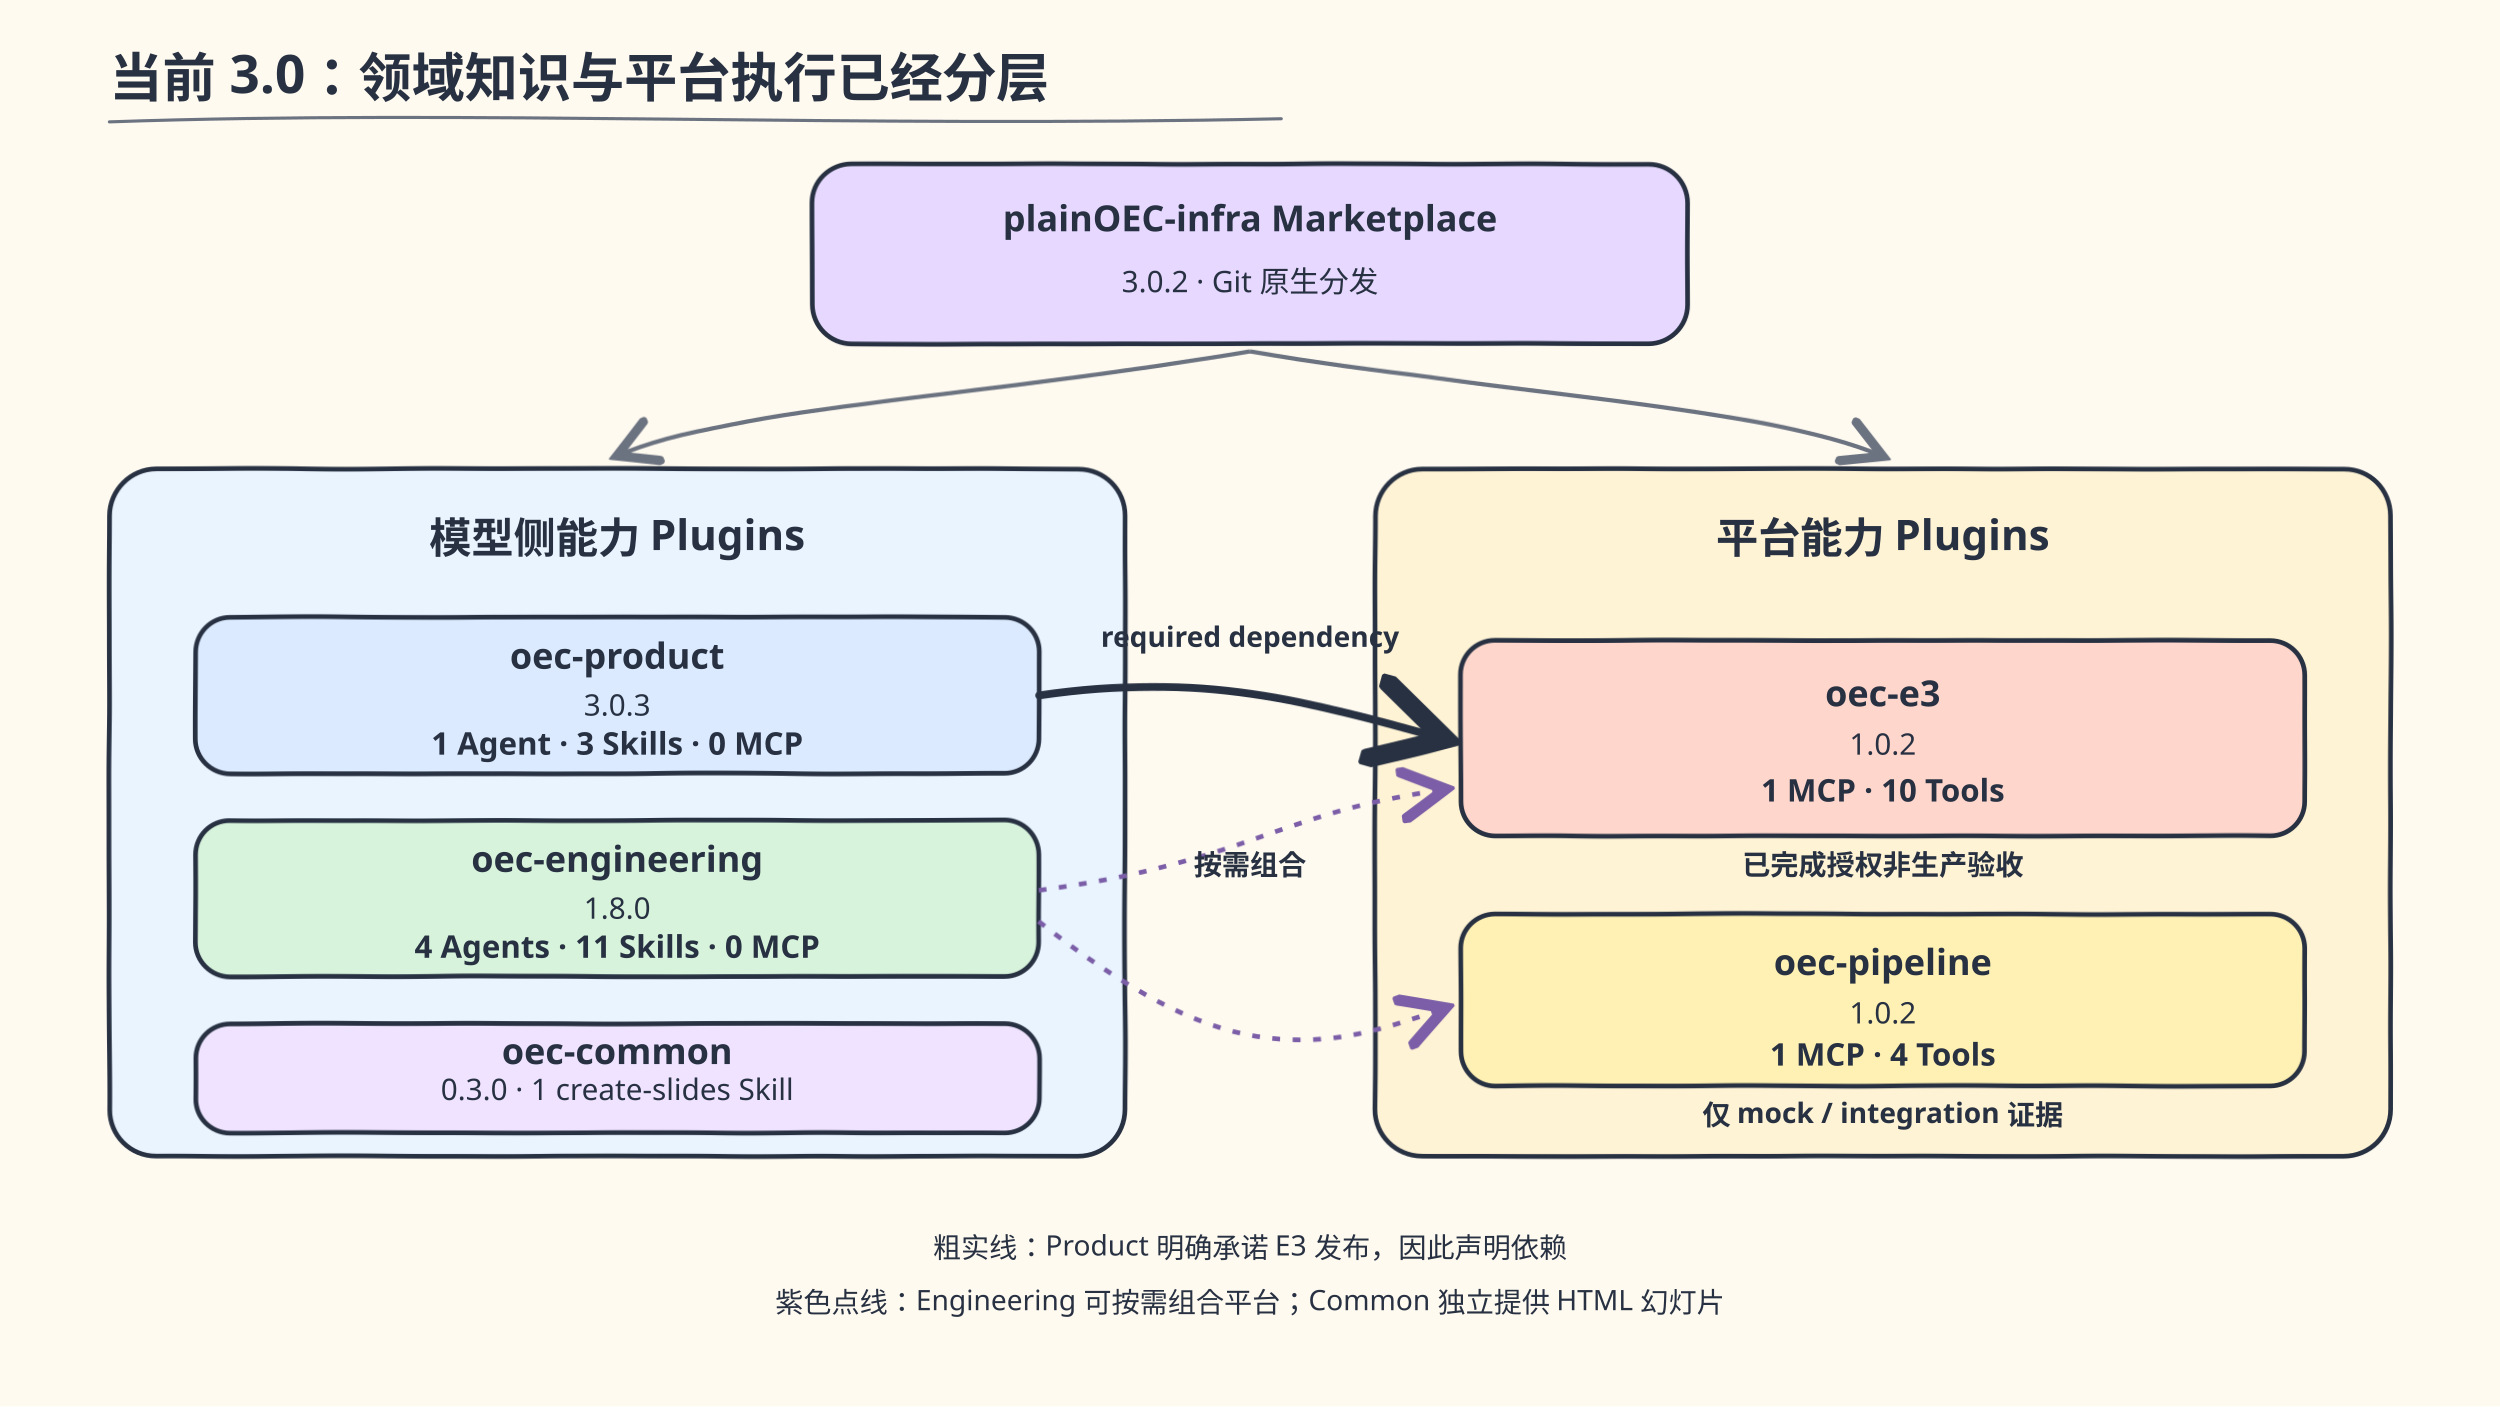
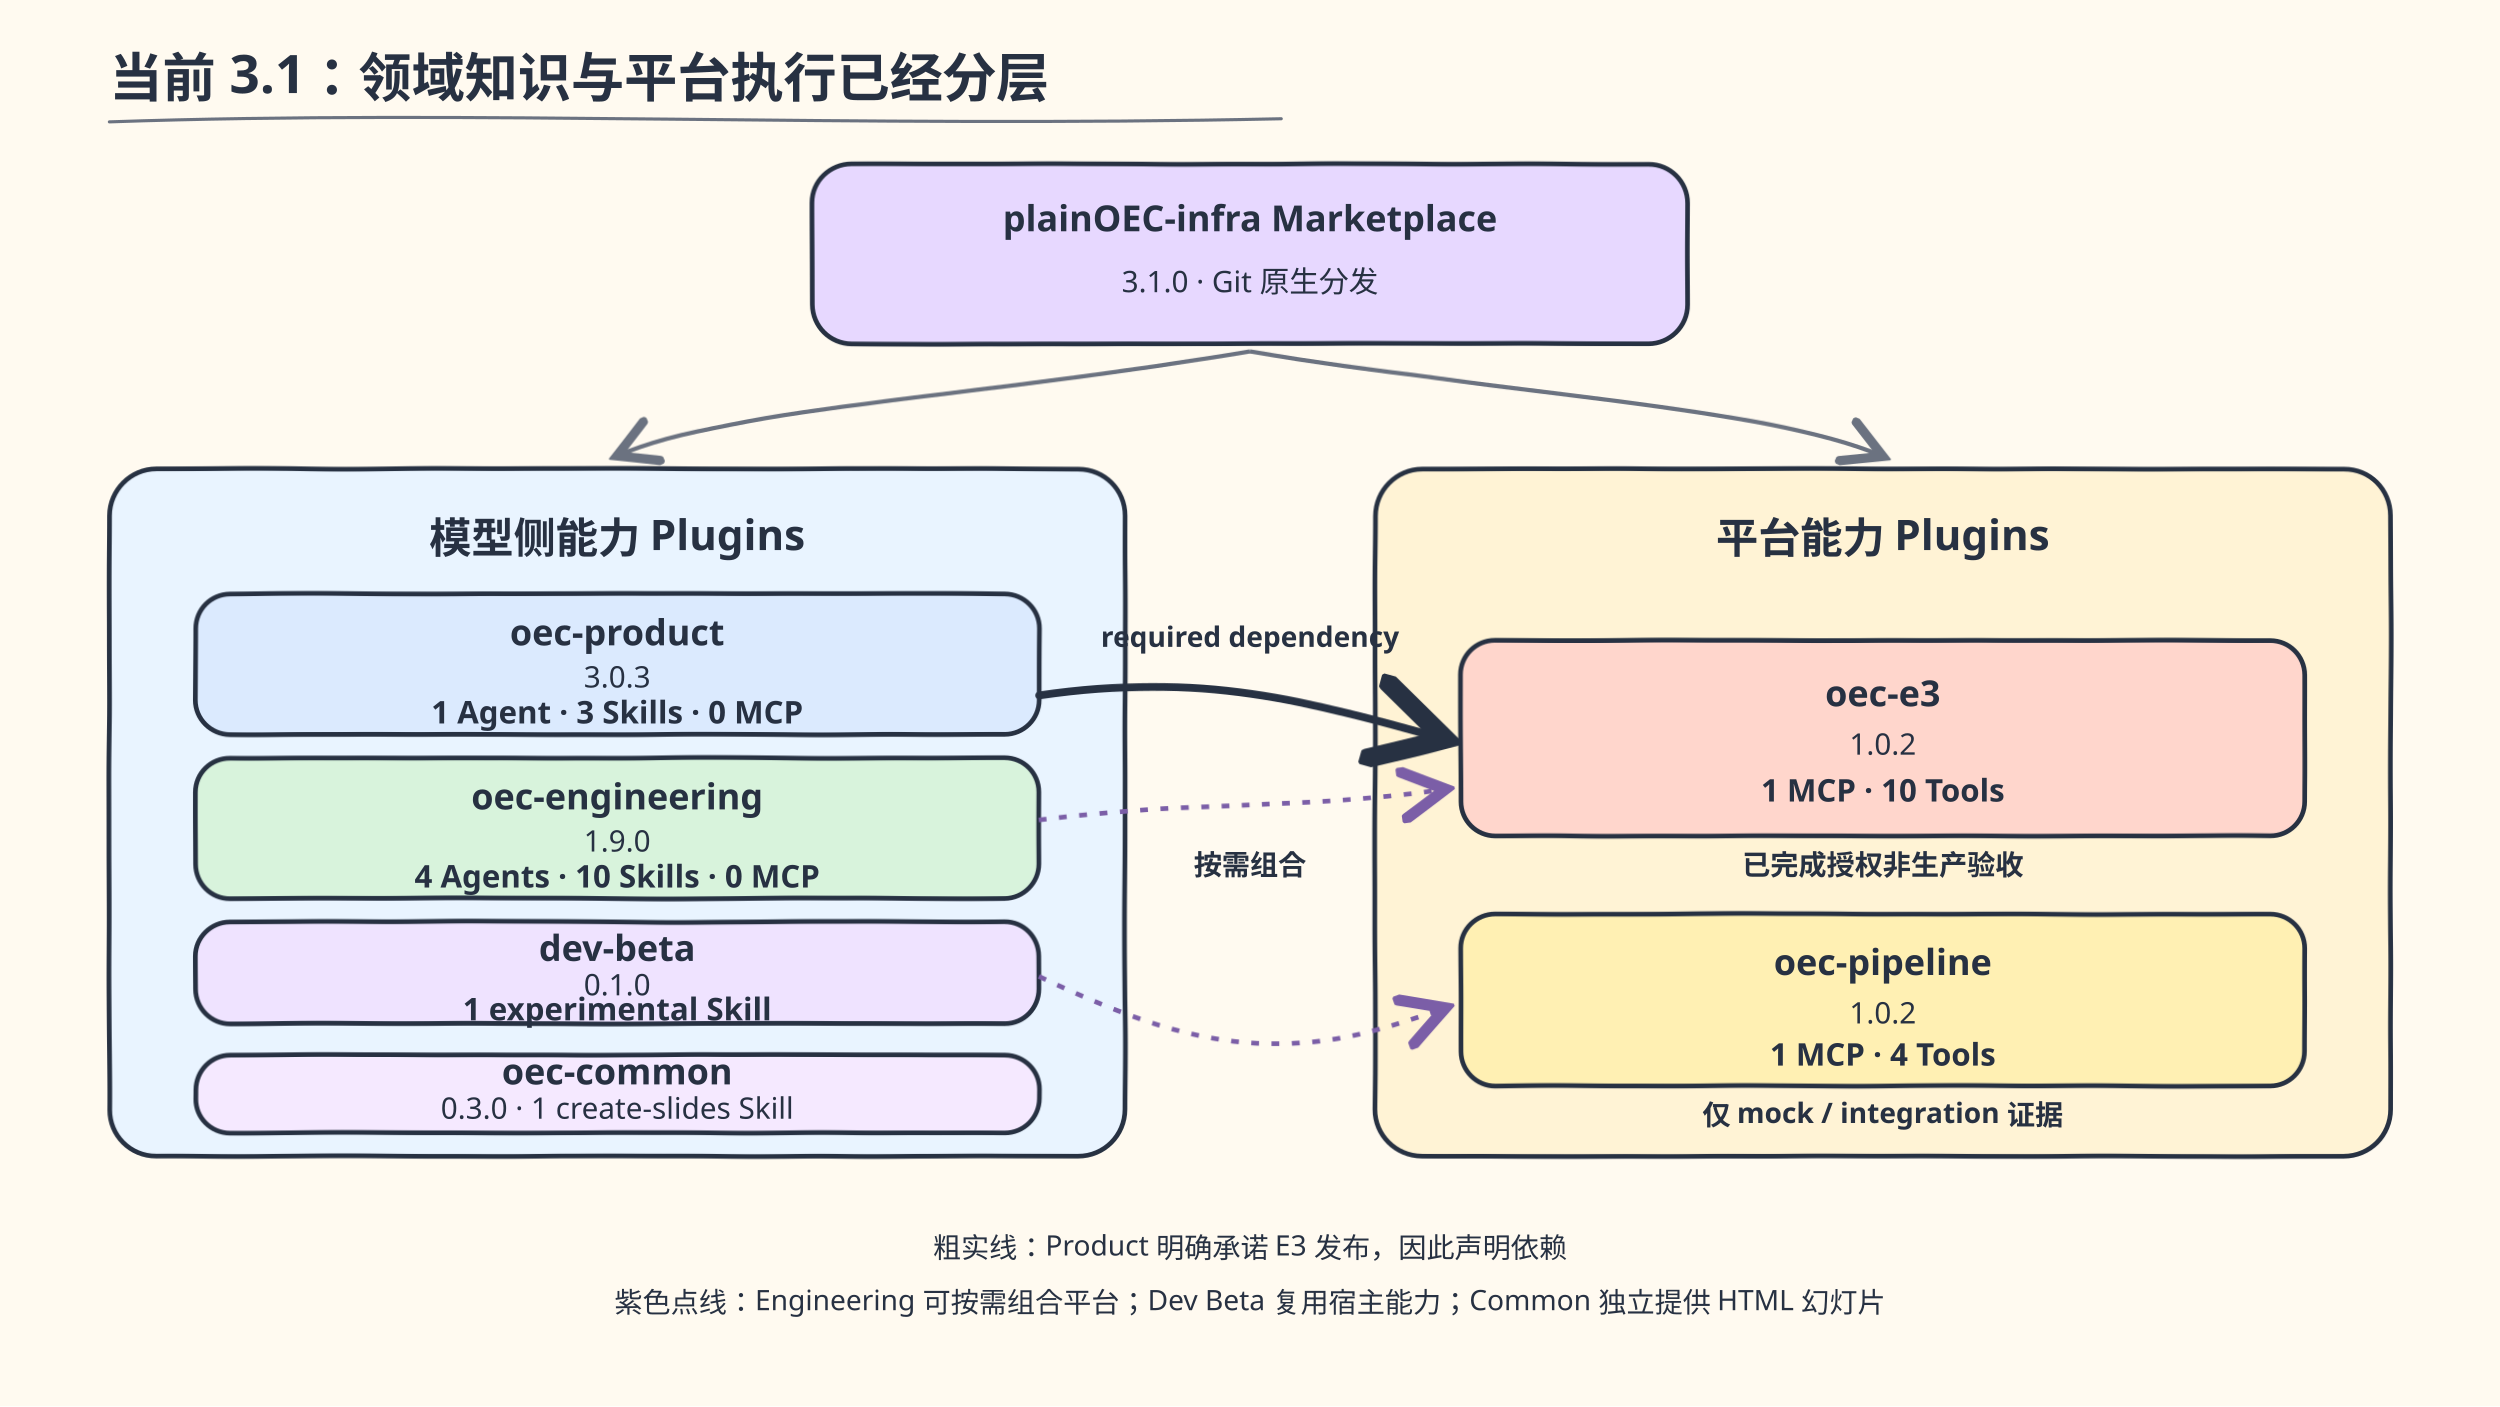
<svg xmlns="http://www.w3.org/2000/svg" viewBox="0 0 1600 900" role="img" aria-labelledby="title desc">
  <defs>
    <style>
      text { font-family: Kaiti SC; fill: #273142; }
      .heading { font-size: 34px; font-weight: 700; }
      .section { font-size: 27px; font-weight: 700; text-anchor: middle; }
      .label { font-size: 23px; font-weight: 700; text-anchor: middle; }
      .version { font-size: 19px; text-anchor: middle; }
      .count { font-size: 20px; text-anchor: middle; font-weight: 700; }
      .note { font-size: 18px; text-anchor: middle; }
      .status { font-size: 18px; text-anchor: middle; font-weight: 700; }
      .outline { stroke: #273142; stroke-width: 3; stroke-linecap: round; stroke-linejoin: round; }
      .dependency { fill: none; stroke: #273142; stroke-width: 5; stroke-linecap: round; marker-end: url(#arrow); }
      .compose { fill: none; stroke: #7b5ea7; stroke-width: 3; stroke-dasharray: 5 8; marker-end: url(#arrow-purple); }
      .distribute { fill: none; stroke: #6b7280; stroke-width: 2.7; marker-end: url(#arrow-gray); }
    </style>
    <filter id="rough" x="-4%" y="-5%" width="108%" height="110%">
      <feTurbulence type="fractalNoise" baseFrequency="0.011" numOctaves="2" seed="65" result="noise" />
      <feDisplacementMap in="SourceGraphic" in2="noise" scale="1.25" />
    </filter>
    <marker id="arrow" markerWidth="12" markerHeight="12" refX="10" refY="6" orient="auto">
      <path d="M1 1 L10 6 L1 11" fill="none" stroke="#273142" stroke-width="2.5" stroke-linecap="round" />
    </marker>
    <marker id="arrow-purple" markerWidth="12" markerHeight="12" refX="10" refY="6" orient="auto">
      <path d="M1 1 L10 6 L1 11" fill="none" stroke="#7b5ea7" stroke-width="2.4" stroke-linecap="round" />
    </marker>
    <marker id="arrow-gray" markerWidth="12" markerHeight="12" refX="10" refY="6" orient="auto">
      <path d="M1 1 L10 6 L1 11" fill="none" stroke="#6b7280" stroke-width="2.2" stroke-linecap="round" />
    </marker>
  </defs>
  <rect width="1600" height="900" fill="#fffaf0" />
-   <text x="70" y="62" class="heading">当前 3.0：领域知识与平台执行已经分层</text>
+   <text x="70" y="62" class="heading">当前 3.1：领域知识与平台执行已经分层</text>
  <path d="M70 78 C300 70, 545 82, 820 76" fill="none" stroke="#6b7280" stroke-width="2" stroke-linecap="round" />
  <g filter="url(#rough)">
    <rect x="520" y="105" width="560" height="115" rx="25" fill="#e7d8ff" class="outline" />
    <rect x="70" y="300" width="650" height="440" rx="30" fill="#e9f4ff" class="outline" />
    <rect x="880" y="300" width="650" height="440" rx="30" fill="#fff3d5" class="outline" />
-     <rect x="125" y="395" width="540" height="100" rx="22" fill="#dbeafe" class="outline" />
-     <rect x="125" y="525" width="540" height="100" rx="22" fill="#d8f3dc" class="outline" />
-     <rect x="125" y="655" width="540" height="70" rx="22" fill="#efe3ff" class="outline" />
+     <rect x="125" y="380" width="540" height="90" rx="22" fill="#dbeafe" class="outline" />
+     <rect x="125" y="485" width="540" height="90" rx="22" fill="#d8f3dc" class="outline" />
+     <rect x="125" y="590" width="540" height="65" rx="22" fill="#efe3ff" class="outline" />
+     <rect x="125" y="675" width="540" height="50" rx="22" fill="#f5e9ff" class="outline" />
    <rect x="935" y="410" width="540" height="125" rx="22" fill="#ffd6cc" class="outline" />
    <rect x="935" y="585" width="540" height="110" rx="22" fill="#fff0b3" class="outline" />
    <path d="M800 225 C640 252, 470 260, 395 292" class="distribute" />
    <path d="M800 225 C960 252, 1130 260, 1205 292" class="distribute" />
    <path d="M665 445 C770 430, 835 448, 925 473" class="dependency" />
-     <path d="M665 570 C785 555, 820 520, 925 505" class="compose" />
-     <path d="M665 590 C780 680, 835 677, 925 645" class="compose" />
+     <path d="M665 525 C785 510, 820 520, 925 505" class="compose" />
+     <path d="M665 625 C780 680, 835 677, 925 645" class="compose" />
  </g>
  <text x="800" y="148" class="label">plainOEC-infra Marketplace</text>
-   <text x="800" y="187" class="version">3.0.2 · Git 原生分发</text>
+   <text x="800" y="187" class="version">3.1.0 · Git 原生分发</text>
  <text x="395" y="354" class="section">模型侧能力 Plugins</text>
  <text x="1205" y="354" class="section">平台能力 Plugins</text>
-   <text x="395" y="428" class="label">oec-product</text>
-   <text x="395" y="458" class="version">3.0.3</text>
-   <text x="395" y="483" class="count">1 Agent · 3 Skills · 0 MCP</text>
-   <text x="395" y="558" class="label">oec-engineering</text>
-   <text x="395" y="588" class="version">1.8.0</text>
-   <text x="395" y="613" class="count">4 Agents · 11 Skills · 0 MCP</text>
-   <text x="395" y="681" class="label">oec-common</text>
-   <text x="395" y="704" class="version">0.3.0 · 1 create-slides Skill</text>
+   <text x="395" y="413" class="label">oec-product</text>
+   <text x="395" y="440" class="version">3.0.3</text>
+   <text x="395" y="463" class="count">1 Agent · 3 Skills · 0 MCP</text>
+   <text x="395" y="518" class="label">oec-engineering</text>
+   <text x="395" y="545" class="version">1.9.0</text>
+   <text x="395" y="568" class="count">4 Agents · 10 Skills · 0 MCP</text>
+   <text x="395" y="615" class="label">dev-beta</text>
+   <text x="395" y="637" class="version">0.1.0</text>
+   <text x="395" y="653" class="count">1 experimental Skill</text>
+   <text x="395" y="694" class="label">oec-common</text>
+   <text x="395" y="716" class="version">0.3.0 · 1 create-slides Skill</text>
  <text x="1205" y="452" class="label">oec-e3</text>
  <text x="1205" y="483" class="version">1.0.2</text>
  <text x="1205" y="513" class="count">1 MCP · 10 Tools</text>
  <text x="1205" y="624" class="label">oec-pipeline</text>
  <text x="1205" y="655" class="version">1.0.2</text>
  <text x="1205" y="682" class="count">1 MCP · 4 Tools</text>
  <text x="800" y="414" class="status">required dependency</text>
  <text x="800" y="560" class="status" fill="#7b5ea7">按需组合</text>
  <text x="1205" y="560" class="status" fill="#2f6b45">已完成授权非生产验收</text>
  <text x="1205" y="720" class="status" fill="#9a6b00">仅 mock / integration 证据</text>
  <text x="800" y="805" class="note">粗实线：Product 明确承诺 E3 发布，因此声明依赖</text>
-   <text x="800" y="840" class="note">紫色点线：Engineering 可按需组合平台；Common 独立提供 HTML 幻灯片</text>
+   <text x="800" y="840" class="note">紫色点线：Engineering 可按需组合平台；Dev Beta 复用宿主能力；Common 独立提供 HTML 幻灯片</text>
</svg>
